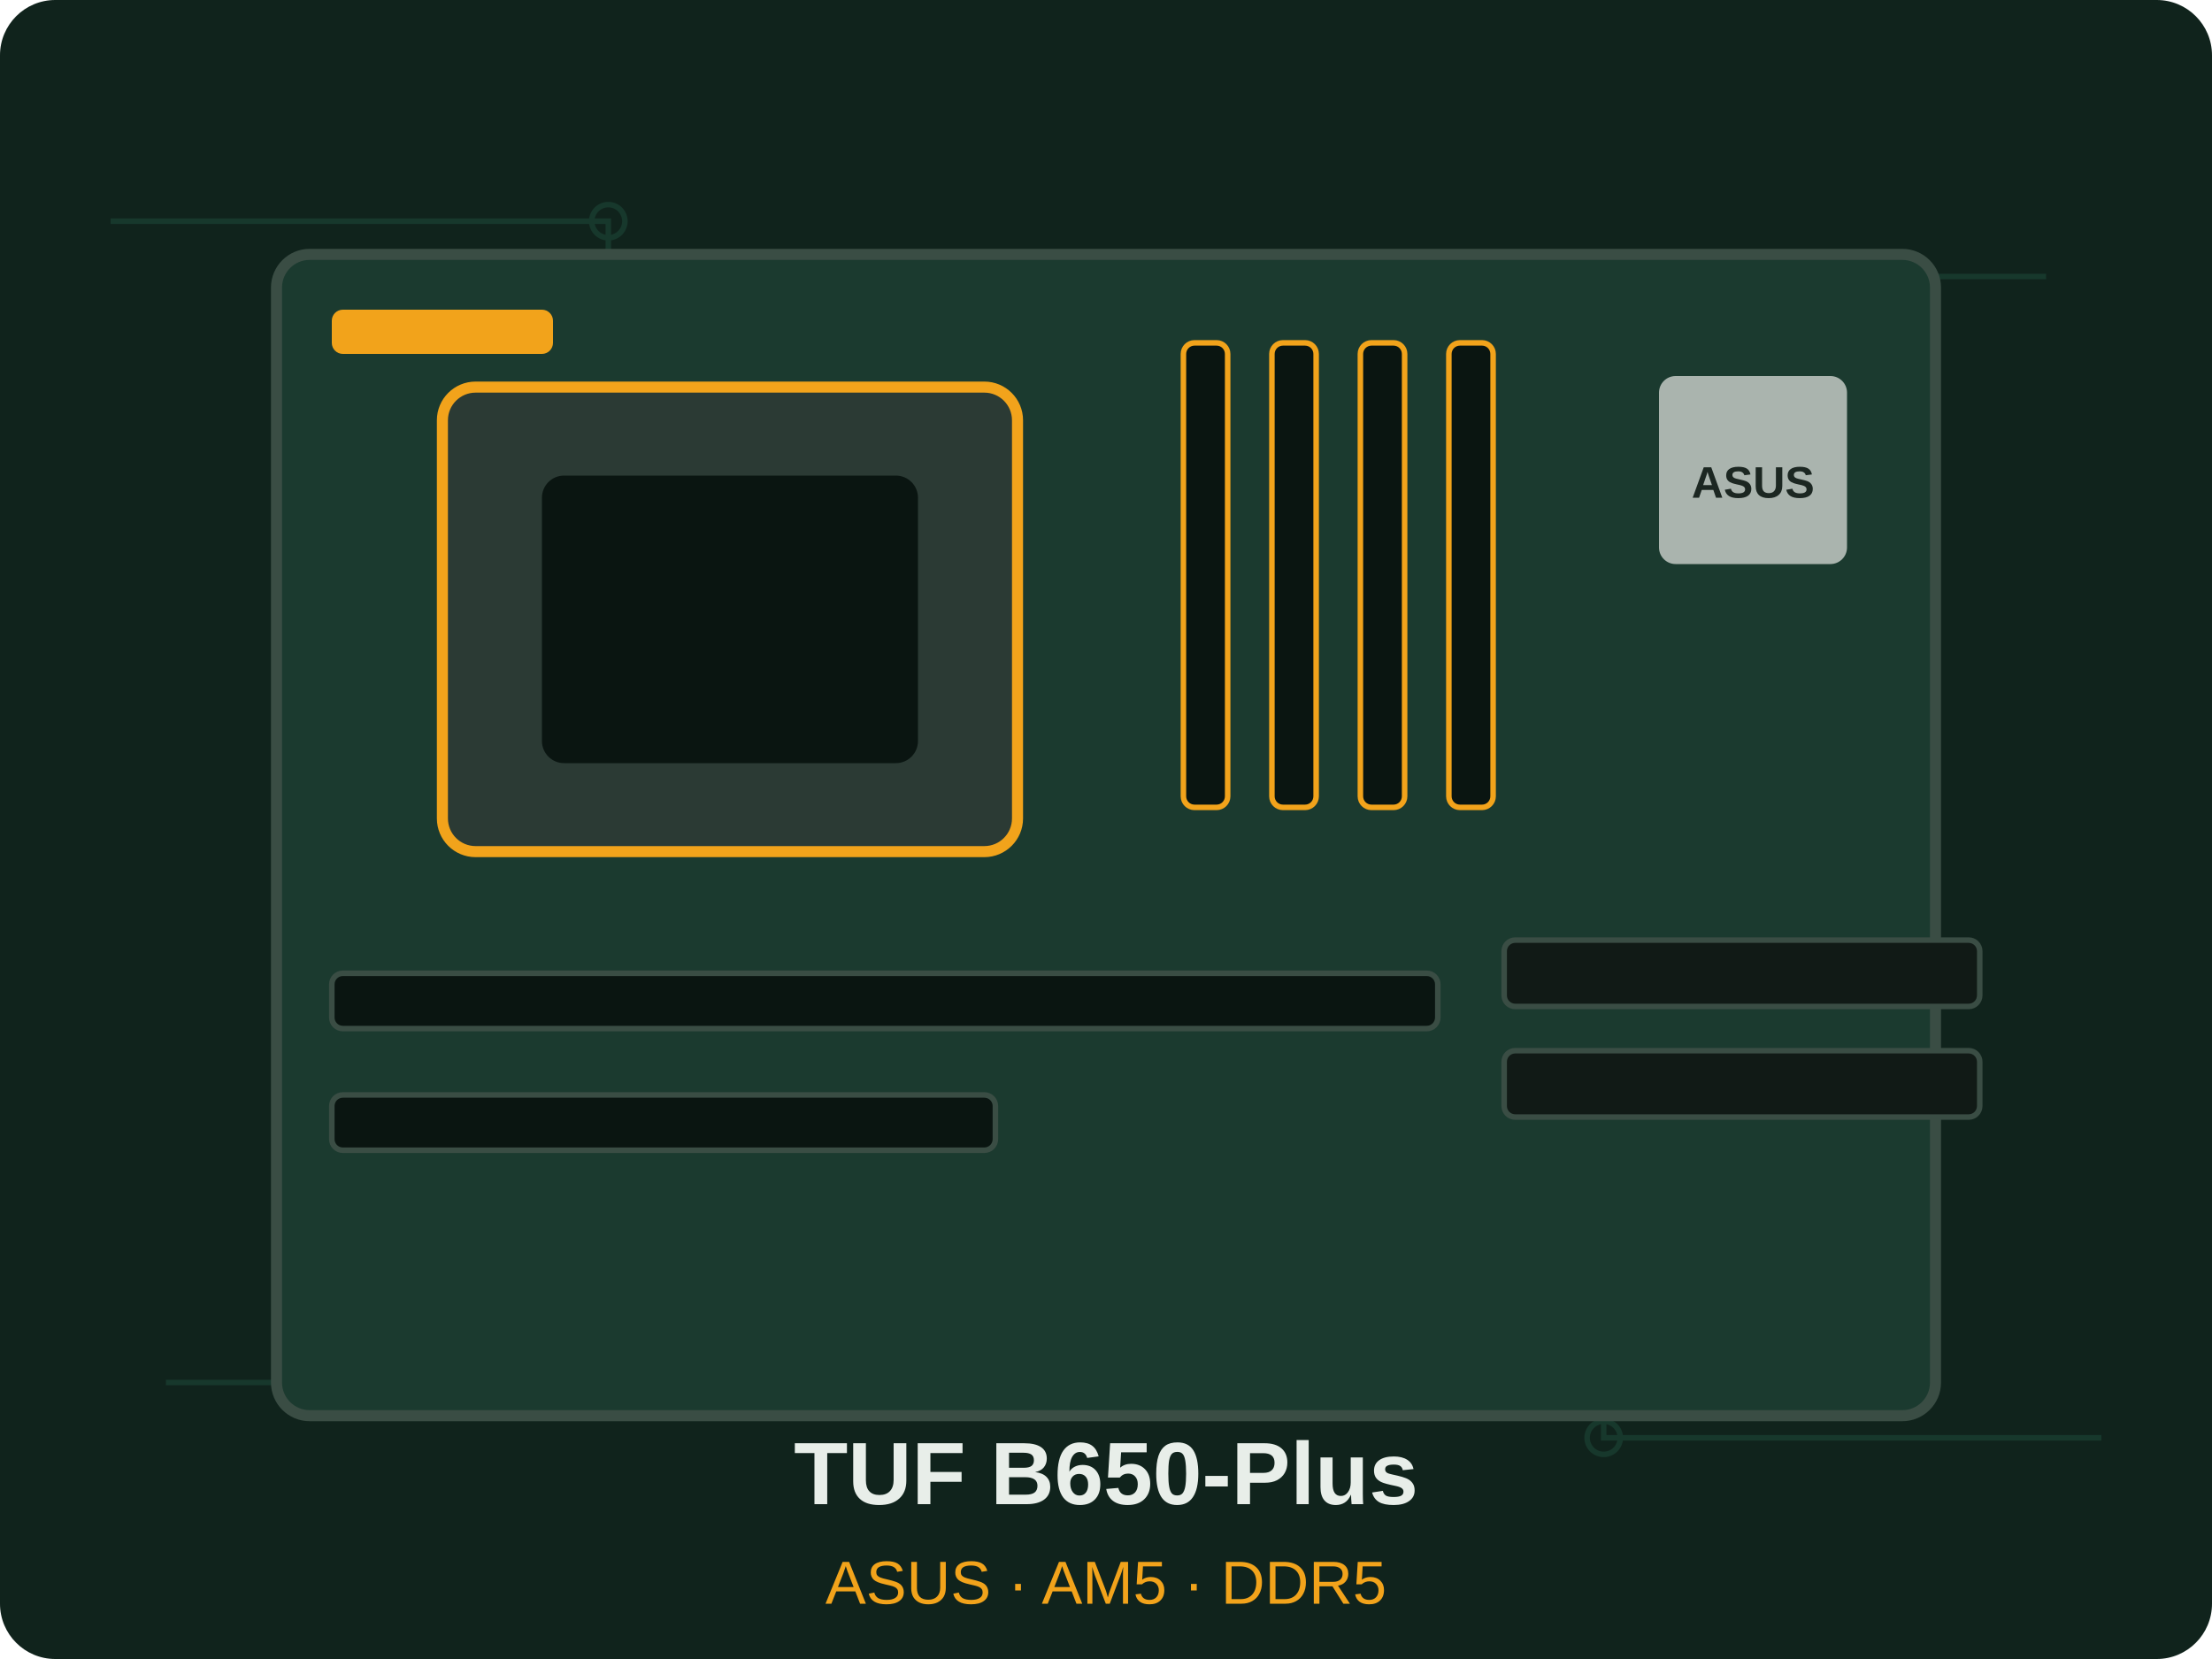
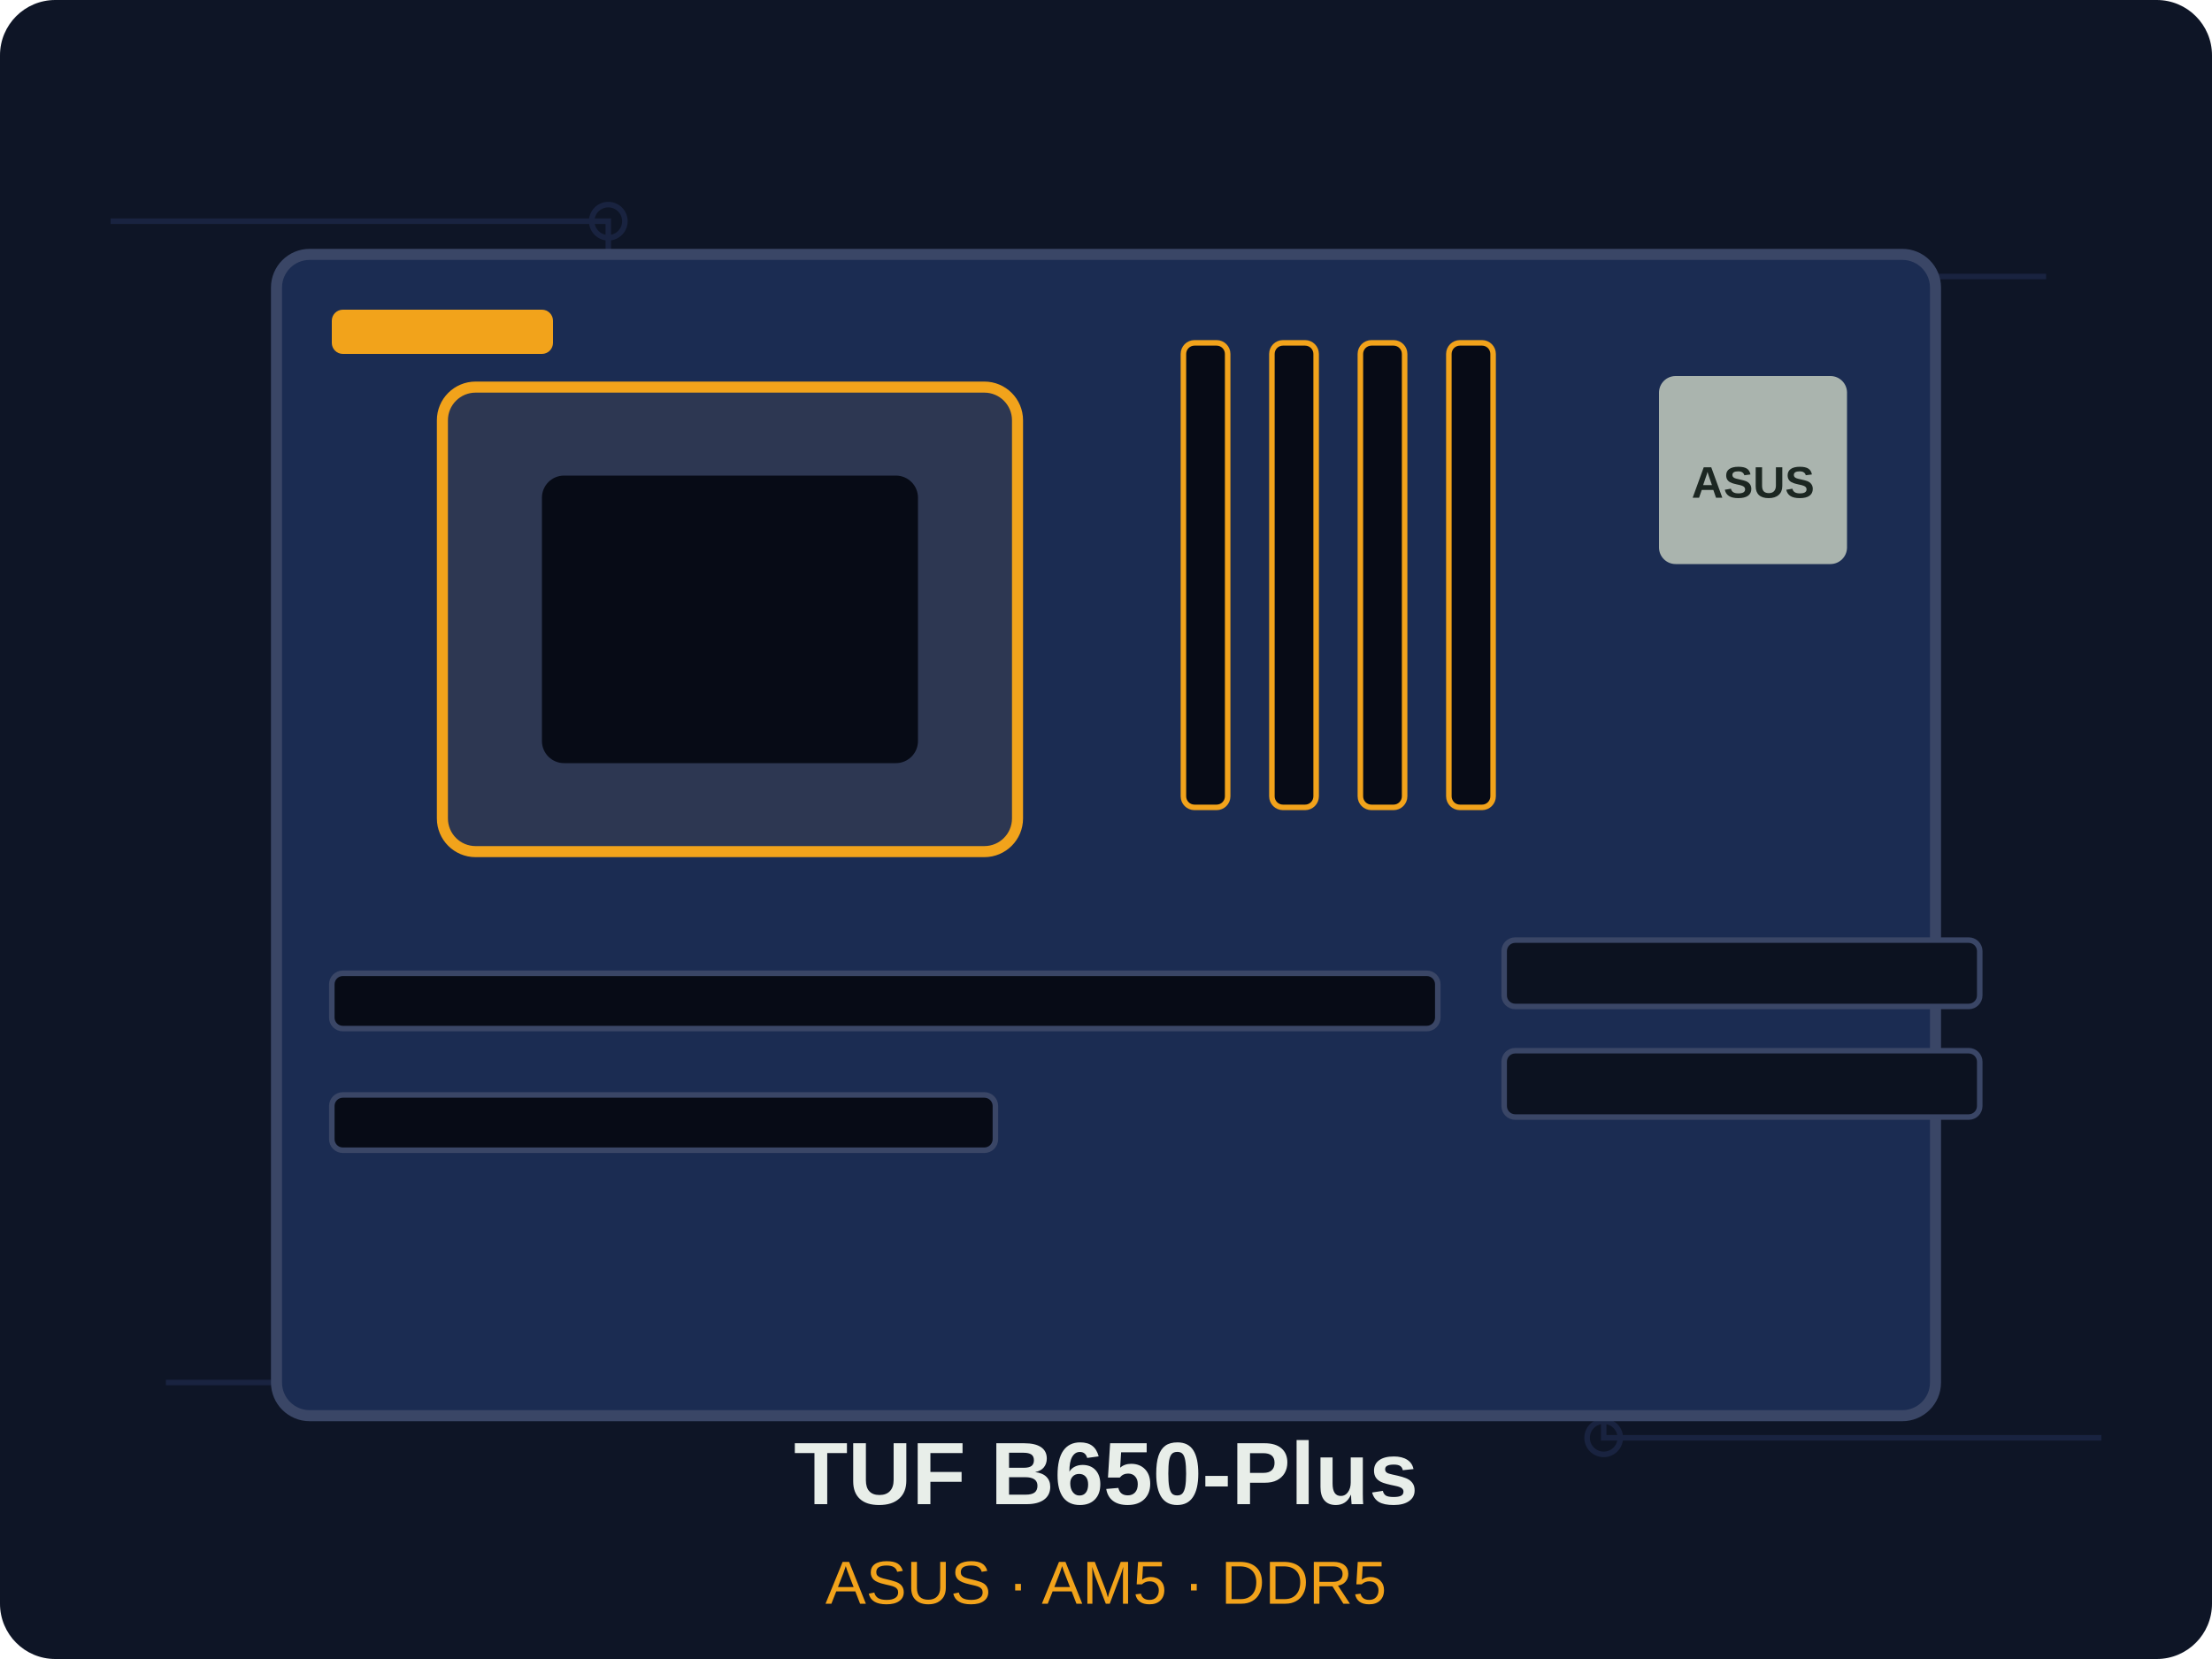
<svg xmlns="http://www.w3.org/2000/svg" viewBox="0 0 400 300" role="img" aria-label="TUF B650-Plus">
-   <rect width="400" height="300" rx="10" fill="#10231c" />
-   <g opacity=".12" stroke="#4fd1a1" fill="none">
+   <rect width="400" height="300" rx="10" fill="#0e1526" />
+   <g opacity=".12" stroke="#6f8cff" fill="none">
    <path d="M20 40h90v30h60M380 260H290v-30h-50M30 250h60v-40M370 50h-70v40" />
    <circle cx="110" cy="40" r="3" />
    <circle cx="290" cy="260" r="3" />
  </g>
-   <rect x="50" y="46" width="300" height="210" rx="6" fill="#1b3a2f" stroke="#3a4d44" stroke-width="2" />
-   <rect x="80" y="70" width="104" height="84" rx="6" fill="#2b3a34" stroke="#f2a31b" stroke-width="2" />
-   <rect x="98" y="86" width="68" height="52" rx="4" fill="#0a1511" />
-   <rect x="214" y="62" width="8" height="84" rx="2" fill="#0a1511" stroke="#f2a31b" />
-   <rect x="230" y="62" width="8" height="84" rx="2" fill="#0a1511" stroke="#f2a31b" />
-   <rect x="246" y="62" width="8" height="84" rx="2" fill="#0a1511" stroke="#f2a31b" />
-   <rect x="262" y="62" width="8" height="84" rx="2" fill="#0a1511" stroke="#f2a31b" />
-   <rect x="60" y="176" width="200" height="10" rx="2" fill="#0a1511" stroke="#3a4d44" />
-   <rect x="60" y="198" width="120" height="10" rx="2" fill="#0a1511" stroke="#3a4d44" />
-   <rect x="272" y="170" width="86" height="12" rx="2" fill="#111a16" stroke="#3a4d44" />
-   <rect x="272" y="190" width="86" height="12" rx="2" fill="#111a16" stroke="#3a4d44" />
+   <rect x="50" y="46" width="300" height="210" rx="6" fill="#1b2c52" stroke="#3a4666" stroke-width="2" />
+   <rect x="80" y="70" width="104" height="84" rx="6" fill="#2d3752" stroke="#f2a31b" stroke-width="2" />
+   <rect x="98" y="86" width="68" height="52" rx="4" fill="#070b16" />
+   <rect x="214" y="62" width="8" height="84" rx="2" fill="#070b16" stroke="#f2a31b" />
+   <rect x="230" y="62" width="8" height="84" rx="2" fill="#070b16" stroke="#f2a31b" />
+   <rect x="246" y="62" width="8" height="84" rx="2" fill="#070b16" stroke="#f2a31b" />
+   <rect x="262" y="62" width="8" height="84" rx="2" fill="#070b16" stroke="#f2a31b" />
+   <rect x="60" y="176" width="200" height="10" rx="2" fill="#070b16" stroke="#3a4666" />
+   <rect x="60" y="198" width="120" height="10" rx="2" fill="#070b16" stroke="#3a4666" />
+   <rect x="272" y="170" width="86" height="12" rx="2" fill="#0c1220" stroke="#3a4666" />
+   <rect x="272" y="190" width="86" height="12" rx="2" fill="#0c1220" stroke="#3a4666" />
  <rect x="300" y="68" width="34" height="34" rx="3" fill="#aab4ae" />
  <text x="317" y="90" text-anchor="middle" font-family="Segoe UI,Arial" font-size="8" font-weight="700" fill="#1c2722">ASUS</text>
  <rect x="60" y="56" width="40" height="8" rx="2" fill="#f2a31b" />
  <text x="200" y="272" text-anchor="middle" font-family="Segoe UI,Arial,sans-serif" font-size="16" font-weight="700" fill="#e8eee9">TUF B650-Plus</text>
  <text x="200" y="290" text-anchor="middle" font-family="Segoe UI,Arial,sans-serif" font-size="11" fill="#f2a31b">ASUS · AM5 · DDR5</text>
</svg>
